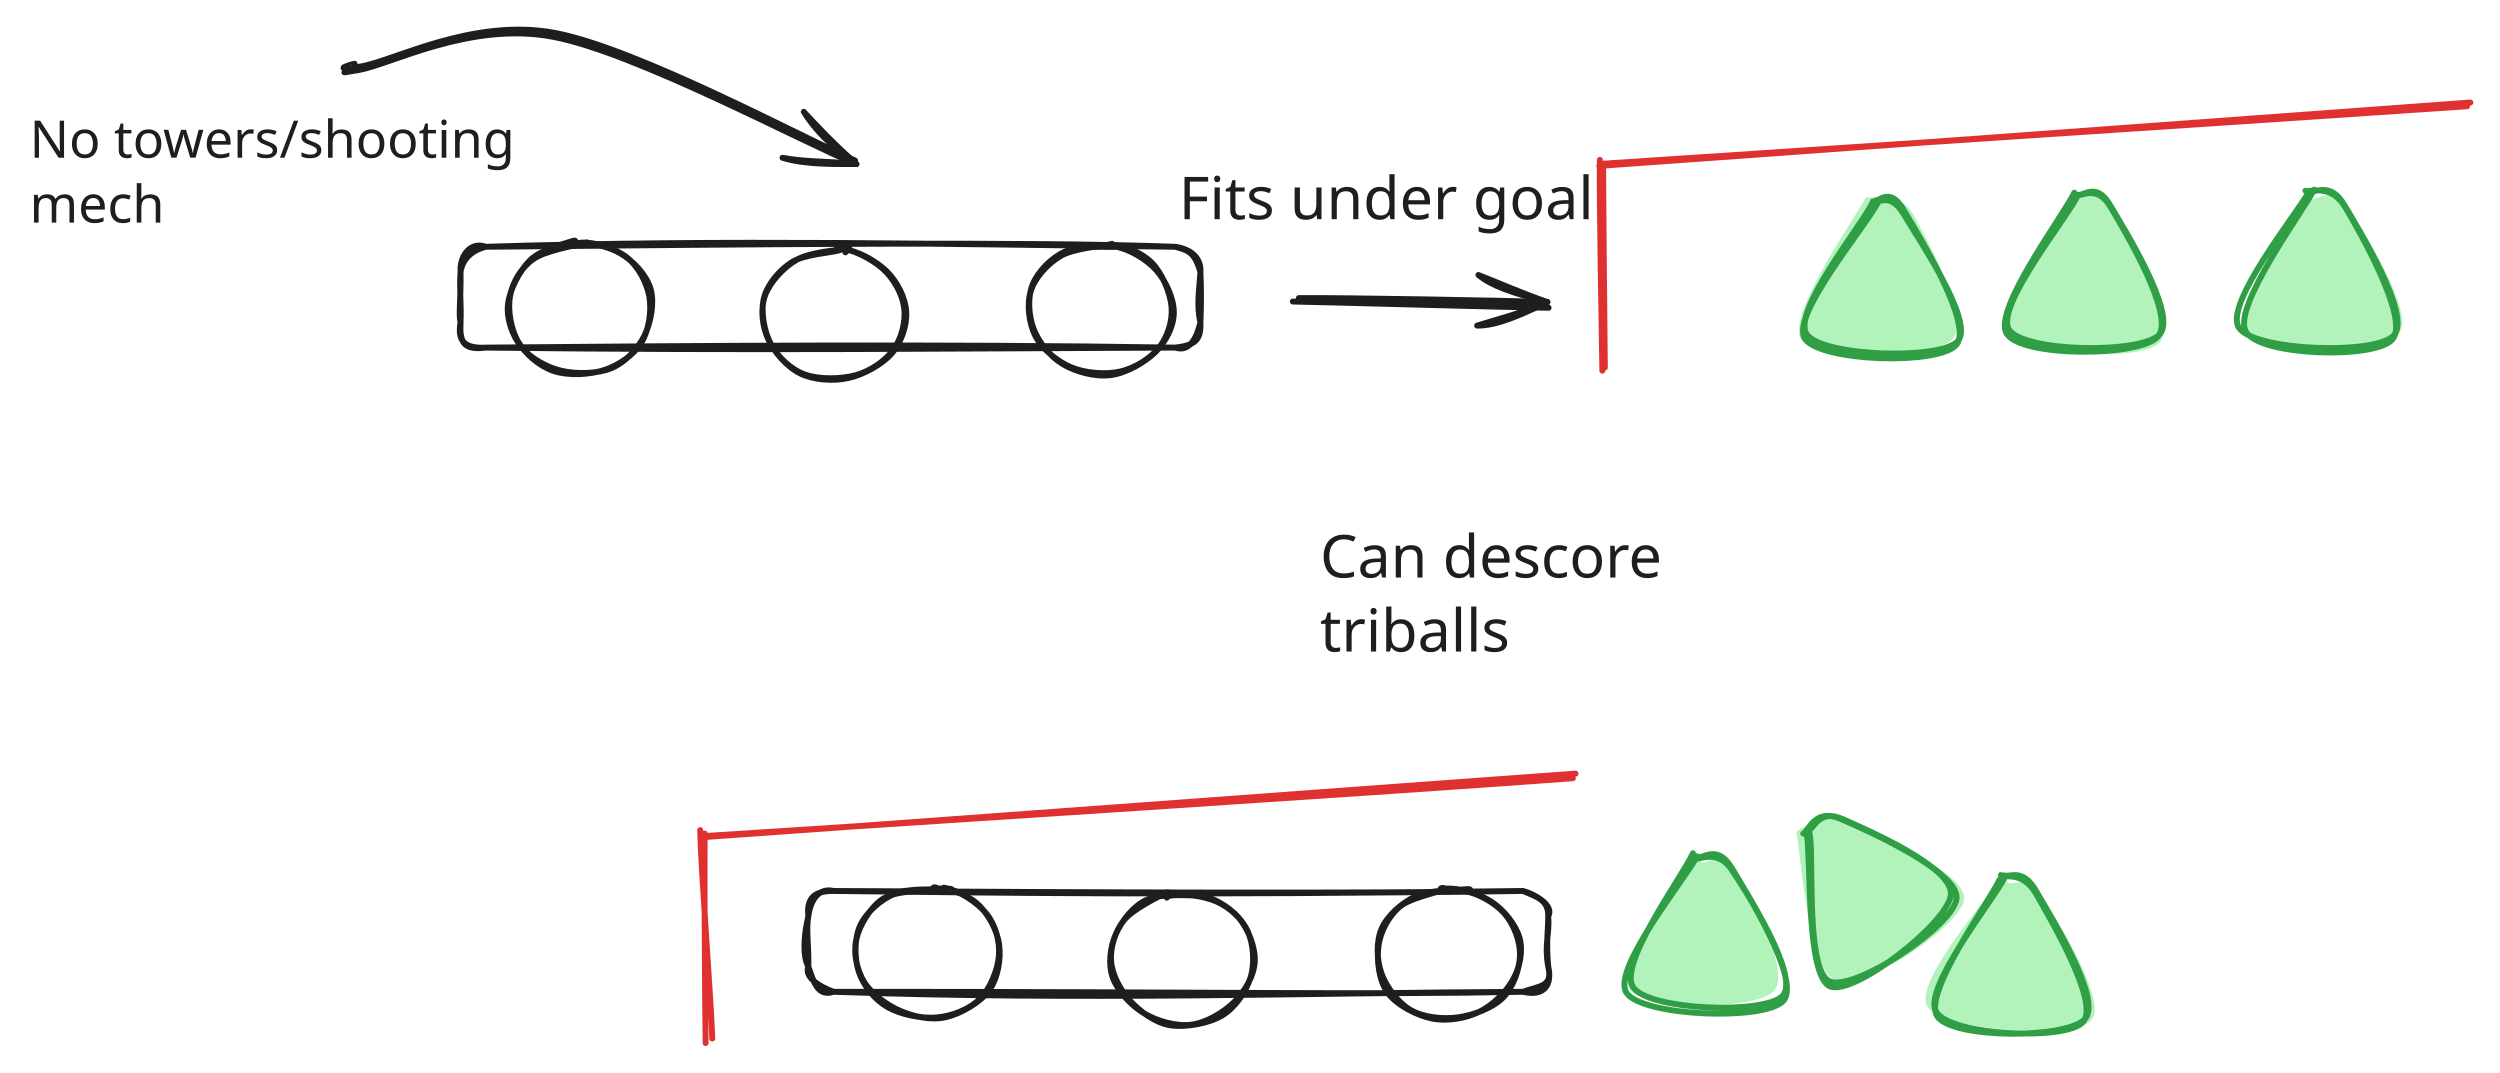
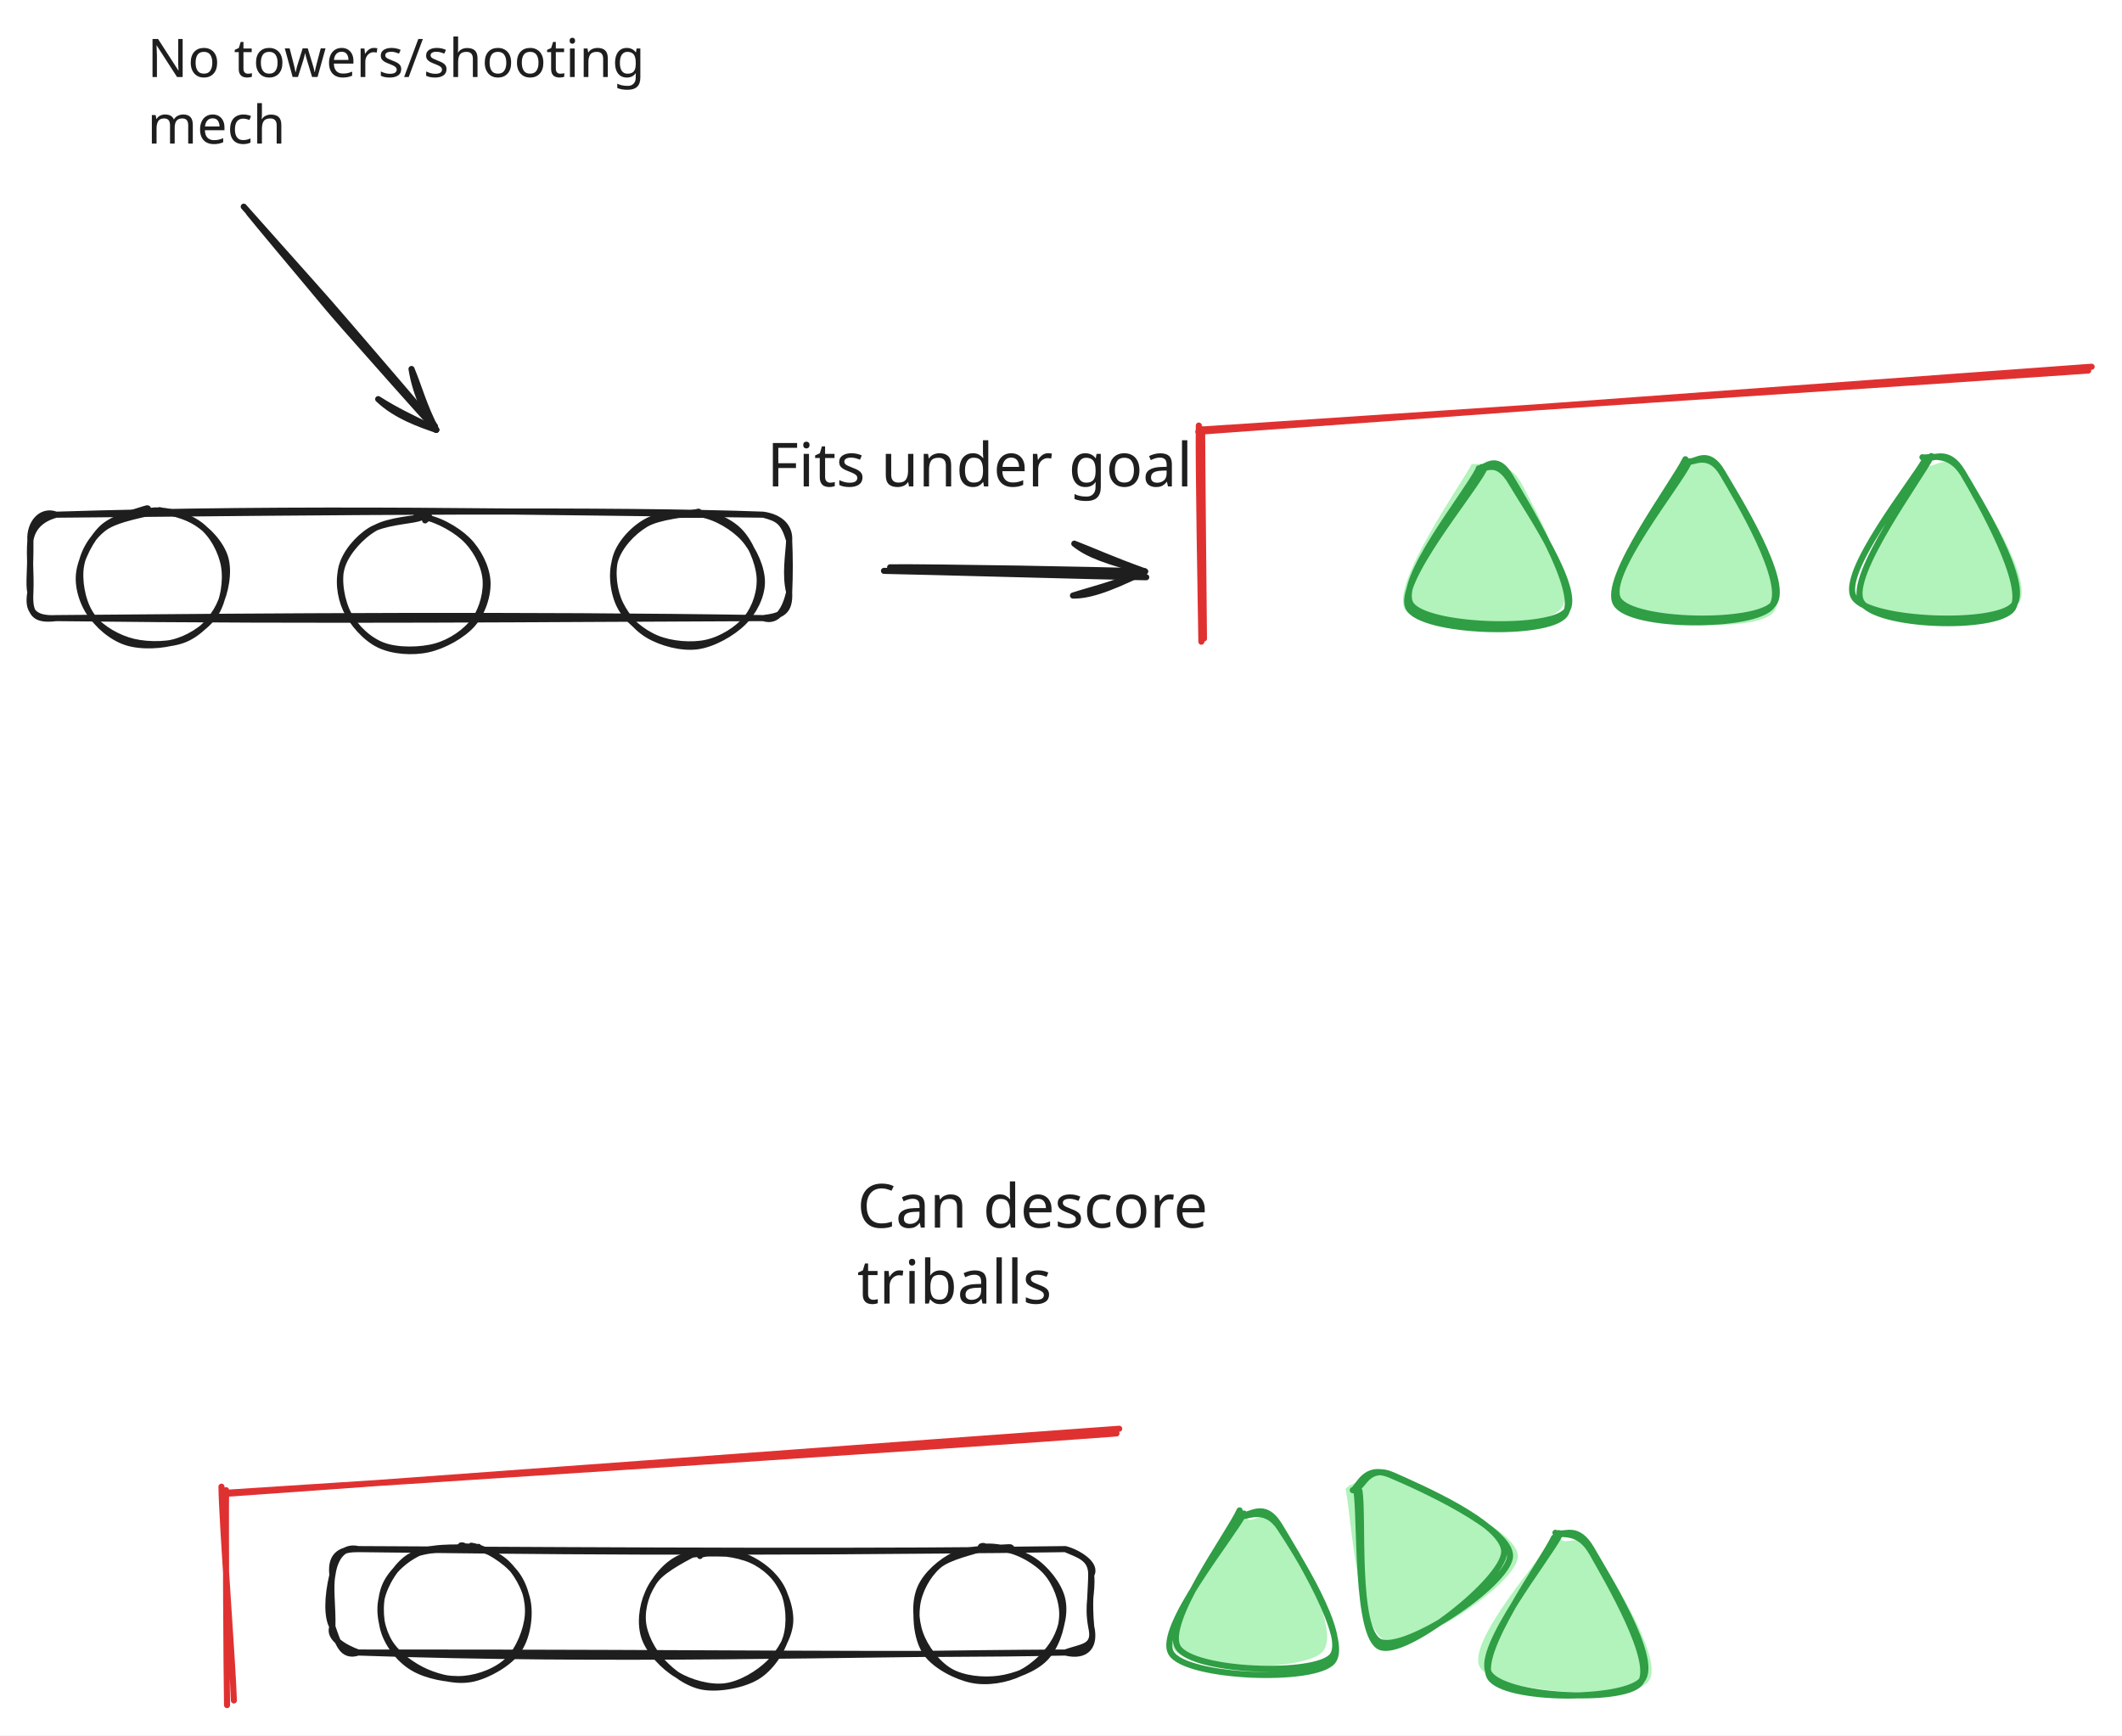
- <svg xmlns="http://www.w3.org/2000/svg" version="1.1" viewBox="0 0 844.064 362.169" width="844.064" height="362.169">
+ <svg xmlns="http://www.w3.org/2000/svg" version="1.1" viewBox="0 0 698.57 571.268" width="1397.141" height="1142.537">
  <defs>
    <style class="style-fonts">
      @font-face {
        font-family: "Virgil";
        src: url("https://excalidraw.com/Virgil.woff2");
      }
      @font-face {
        font-family: "Cascadia";
        src: url("https://excalidraw.com/Cascadia.woff2");
      }
      @font-face {
        font-family: "Assistant";
        src: url("https://excalidraw.com/Assistant-Regular.woff2");
      }
    </style>
  </defs>
-   <rect x="0" y="0" width="844.064" height="362.169" fill="#ffffff" />
-   <g stroke-linecap="round" transform="translate(155.4935 83.31863) rotate(0 124.9009 17.01862)">
+   <rect x="0" y="0" width="698.57" height="571.268" fill="#ffffff" />
+   <g stroke-linecap="round" transform="translate(10 169.4175) rotate(0 124.9009 17.01862)">
    <path d="M8.51 0 C88.5 -2.53, 166.2 -0.9, 241.29 0 M8.51 0 C101.76 -0.91, 192.75 -1.82, 241.29 0 M241.29 0 C246.2 1.29, 247.93 2.26, 249.8 8.51 M241.29 0 C247.27 0.9, 250.08 4.25, 249.8 8.51 M249.8 8.51 C249.53 13.43, 248.39 19.83, 249.8 25.53 M249.8 8.51 C250.04 13.81, 250.07 19.67, 249.8 25.53 M249.8 25.53 C248.54 30.77, 246.16 35.65, 241.29 34.04 M249.8 25.53 C250.08 31.73, 247.77 33.26, 241.29 34.04 M241.29 34.04 C169.7 34.28, 98.88 35.12, 8.51 34.04 M241.29 34.04 C161.06 32.78, 79.43 33.43, 8.51 34.04 M8.51 34.04 C1.07 34.98, -0.36 32.39, 0 25.53 M8.51 34.04 C0.9 34.45, -1.04 31.41, 0 25.53 M0 25.53 C-0.7 22.81, 0.14 17.67, 0 8.51 M0 25.53 C0.26 19.47, -0.43 13.82, 0 8.51 M0 8.51 C0.62 4.39, 3.39 1.39, 8.51 0 M0 8.51 C-0.35 2.68, 3.65 -1.85, 8.51 0" stroke="#1e1e1e" stroke-width="2" fill="none" />
  </g>
-   <g stroke-linecap="round" transform="translate(347.3717 82.29003) rotate(0 24.24707 22.11435)">
+   <g stroke-linecap="round" transform="translate(201.8782 168.3889) rotate(0 24.24707 22.11435)">
    <path d="M29.07 0.95 C33.85 1.74, 39.71 5.21, 43.03 8.93 C46.34 12.65, 49 18.69, 48.95 23.29 C48.91 27.9, 46.3 33.05, 42.75 36.56 C39.2 40.07, 32.85 43.69, 27.62 44.36 C22.4 45.04, 15.76 43.24, 11.42 40.63 C7.08 38.02, 3.28 33.19, 1.59 28.7 C-0.1 24.21, -0.5 18.06, 1.29 13.71 C3.08 9.36, 7.56 4.7, 12.34 2.59 C17.13 0.48, 26.83 1.23, 30 1.04 C33.16 0.85, 31.36 1.09, 31.34 1.45 M27.15 0.34 C32.07 0.5, 37.98 2.88, 41.48 6.38 C44.98 9.88, 47.76 16.54, 48.17 21.33 C48.57 26.12, 46.83 31.47, 43.93 35.11 C41.03 38.74, 35.7 42.06, 30.76 43.16 C25.81 44.26, 19.01 43.69, 14.27 41.71 C9.52 39.74, 4.56 35.59, 2.29 31.31 C0.02 27.02, -0.76 20.51, 0.64 15.99 C2.04 11.46, 6.29 6.77, 10.7 4.15 C15.1 1.53, 24.45 0.85, 27.07 0.27 C29.69 -0.31, 26.57 0.34, 26.42 0.68" stroke="#1e1e1e" stroke-width="2" fill="none" />
  </g>
-   <g stroke-linecap="round" transform="translate(257.289 83.95168) rotate(0 24.24707 22.11435)">
+   <g stroke-linecap="round" transform="translate(111.7955 170.0506) rotate(0 24.24707 22.11435)">
    <path d="M27.21 0.2 C32.06 0.52, 38.5 4.15, 42.08 7.66 C45.65 11.16, 48.39 16.6, 48.68 21.22 C48.97 25.84, 47.06 31.61, 43.8 35.36 C40.55 39.1, 34.3 42.54, 29.16 43.68 C24.02 44.82, 17.48 44.36, 12.97 42.18 C8.45 39.99, 4.07 34.94, 2.07 30.56 C0.07 26.18, -0.61 20.36, 0.98 15.9 C2.58 11.44, 7.08 6.42, 11.64 3.78 C16.21 1.14, 25.63 0.51, 28.38 0.09 C31.13 -0.34, 28.26 0.81, 28.15 1.24 M25.31 -0.24 C30.22 -0.1, 36.97 3.41, 40.75 6.77 C44.53 10.13, 47.38 15.39, 47.98 19.94 C48.59 24.49, 47.11 30.26, 44.4 34.06 C41.68 37.85, 36.69 41.3, 31.68 42.7 C26.68 44.1, 19.15 44.22, 14.36 42.45 C9.56 40.69, 5.21 36.45, 2.93 32.13 C0.65 27.81, -0.52 21.15, 0.67 16.56 C1.86 11.96, 5.88 7.2, 10.08 4.55 C14.28 1.89, 23.15 1.4, 25.88 0.61 C28.6 -0.18, 26.5 -0.37, 26.43 -0.2" stroke="#1e1e1e" stroke-width="2" fill="none" />
  </g>
-   <g stroke-linecap="round" transform="translate(171.377 81.9475) rotate(0 24.24707 22.11435)">
+   <g stroke-linecap="round" transform="translate(25.88348 168.0464) rotate(0 24.24707 22.11435)">
    <path d="M24.53 0.01 C29.54 -0.38, 36.36 1.9, 40.25 4.95 C44.14 8, 47.05 13.51, 47.87 18.31 C48.69 23.1, 47.71 29.6, 45.19 33.71 C42.66 37.82, 37.63 41.35, 32.72 42.96 C27.81 44.57, 20.58 44.95, 15.72 43.37 C10.87 41.79, 6.06 37.68, 3.58 33.46 C1.09 29.24, -0.01 22.68, 0.82 18.04 C1.66 13.39, 4.48 8.58, 8.57 5.61 C12.65 2.64, 22.42 1.1, 25.34 0.24 C28.25 -0.62, 26.1 0.19, 26.04 0.46 M21.59 0.32 C26.52 -0.55, 33.56 1.01, 38 3.56 C42.45 6.1, 46.92 10.95, 48.28 15.59 C49.64 20.23, 48.38 26.96, 46.18 31.42 C43.98 35.87, 39.76 40.36, 35.09 42.33 C30.41 44.3, 23.19 44.41, 18.11 43.22 C13.04 42.03, 7.65 38.92, 4.65 35.2 C1.65 31.48, -0.38 25.79, 0.12 20.91 C0.61 16.02, 3.99 9.47, 7.6 5.9 C11.2 2.33, 19.36 0.29, 21.74 -0.52 C24.13 -1.33, 21.88 0.52, 21.89 1.03" stroke="#1e1e1e" stroke-width="2" fill="none" />
  </g>
-   <g transform="translate(10 37.90111) rotate(0 81.8244 21.90934)">
+   <g transform="translate(48.50653 10) rotate(0 81.74167 21.90934)">
    <text x="0" y="15.354" font-family="Virgil, Segoe UI Emoji" font-size="17.527px" fill="#1e1e1e" text-anchor="start" style="white-space: pre;" direction="ltr" dominant-baseline="alphabetic">No towers/shooting</text>
    <text x="0" y="37.263" font-family="Virgil, Segoe UI Emoji" font-size="17.527px" fill="#1e1e1e" text-anchor="start" style="white-space: pre;" direction="ltr" dominant-baseline="alphabetic">mech</text>
  </g>
  <g stroke-linecap="round">
-     <g transform="translate(120.6474 22.60403) rotate(0 83.87177 9.992065)">
-       <path d="M-0.95 -1.09 C-0.99 -1.23, -10.43 1.62, 0.85 -0.11 C12.14 -1.84, 38.9 -16.76, 66.76 -11.48 C94.63 -6.19, 151.15 24.26, 168.05 31.59 M0.76 0.96 C0.53 0.89, -10.53 2.92, 0.35 1.06 C11.24 -0.79, 38.05 -15.47, 66.07 -10.18 C94.08 -4.9, 151.66 26.13, 168.46 32.78" stroke="#1e1e1e" stroke-width="2" fill="none" />
+     <g transform="translate(81.18934 69.11577) rotate(0 30.85406 35.50147)">
+       <path d="M-0.95 -1.09 C2.5 2.86, 16.04 17.94, 21.82 24.48 C27.6 31.01, 27.03 30.33, 33.73 38.11 C40.43 45.89, 57.28 65.52, 62.01 71.17 M0.76 0.96 C4.02 4.99, 15.94 19.24, 21.32 25.65 C26.7 32.06, 26.18 31.62, 33.03 39.4 C39.88 47.19, 57.79 67.38, 62.42 72.37" stroke="#1e1e1e" stroke-width="2" fill="none" />
    </g>
-     <g transform="translate(120.6474 22.60403) rotate(0 83.87177 9.992065)">
-       <path d="M143.55 30.67 C151.57 33.12, 162.06 32.75, 168.46 32.78 M143.55 30.67 C151.26 32.12, 157.32 31.71, 168.46 32.78" stroke="#1e1e1e" stroke-width="2" fill="none" />
+     <g transform="translate(81.18934 69.11577) rotate(0 30.85406 35.50147)">
+       <path d="M43.31 62.26 C49.1 67.82, 57.3 70.6, 62.42 72.37 M43.31 62.26 C49.33 66.09, 53.67 68.05, 62.42 72.37" stroke="#1e1e1e" stroke-width="2" fill="none" />
    </g>
-     <g transform="translate(120.6474 22.60403) rotate(0 83.87177 9.992065)">
-       <path d="M150.73 15.15 C156.02 23.67, 163.67 29.41, 168.46 32.78 M150.73 15.15 C156.35 21.21, 160.29 25.4, 168.46 32.78" stroke="#1e1e1e" stroke-width="2" fill="none" />
+     <g transform="translate(81.18934 69.11577) rotate(0 30.85406 35.50147)">
+       <path d="M54.28 52.34 C55.81 61.72, 59.68 68.42, 62.42 72.37 M54.28 52.34 C57.07 59.12, 58.17 64.02, 62.42 72.37" stroke="#1e1e1e" stroke-width="2" fill="none" />
    </g>
  </g>
  <mask />
  <g stroke-linecap="round">
-     <g transform="translate(540.5389 55.59555) rotate(0 0.5563049 34.7103)">
+     <g transform="translate(395.0454 141.6944) rotate(0 0.5563049 34.7103)">
      <path d="M0.7 -0.38 C0.73 10.97, 1.19 56.76, 1.3 68.48 M-0.39 -1.62 C-0.6 9.82, 0.26 57.94, 0.45 69.53" stroke="#e03131" stroke-width="2" fill="none" />
    </g>
  </g>
  <mask />
  <g stroke-linecap="round">
-     <g transform="translate(540.8758 55.48645) rotate(0 146.7521 -10.16794)">
+     <g transform="translate(395.3823 141.5853) rotate(0 146.7521 -10.16794)">
      <path d="M-0.88 0.53 C47.93 -2.91, 244.13 -17.25, 293.19 -20.87 M0.86 -0.24 C49.45 -3.5, 243.43 -16.27, 292.07 -19.61" stroke="#e03131" stroke-width="2" fill="none" />
    </g>
  </g>
  <mask />
  <g stroke-linecap="round">
-     <g transform="translate(632.3986 67.60094) rotate(0 2.599396 23.81223)" fill-rule="evenodd">
+     <g transform="translate(486.9052 153.6998) rotate(0 2.599396 23.81223)" fill-rule="evenodd">
      <path d="M-2.39 -0.94 C-6.46 6.57, -29.22 38.87, -24.37 46.85 C-19.52 54.83, 20.3 53.83, 26.71 46.96 C33.11 40.09, 18.26 13.64, 14.07 5.64 C9.87 -2.35, 3.7 0.13, 1.55 -1.02" stroke="none" stroke-width="0" fill="#b2f2bb" fill-rule="evenodd" />
      <path d="M-0.34 1.15 C-4.18 8.83, -27.32 37.42, -22.48 45.14 C-17.64 52.86, 23.2 54.13, 28.71 47.46 C34.22 40.78, 15.22 13.01, 10.58 5.11 C5.95 -2.79, 2.47 1.08, 0.9 0.05 M1.68 0.7 C-2.32 8.64, -27.58 38.52, -23.15 46.52 C-18.73 54.52, 22.64 55.92, 28.21 48.69 C33.78 41.45, 14.98 11.16, 10.26 3.13 C5.54 -4.91, 1.68 0.83, -0.1 0.46" stroke="#2f9e44" stroke-width="2" fill="none" />
    </g>
  </g>
  <mask />
  <g stroke-linecap="round">
-     <g transform="translate(779.5224 65.49978) rotate(0 2.599396 23.81223)" fill-rule="evenodd">
+     <g transform="translate(634.0289 151.5987) rotate(0 2.599396 23.81223)" fill-rule="evenodd">
      <path d="M-0.03 0.65 C-3.89 8.57, -26.63 39.18, -21.55 46.91 C-16.48 54.64, 24.71 54.11, 30.43 47.01 C36.16 39.9, 17.82 11.86, 12.81 4.29 C7.79 -3.28, 2.65 2.69, 0.34 1.58" stroke="none" stroke-width="0" fill="#b2f2bb" fill-rule="evenodd" />
      <path d="M-0.28 -0.29 C-4.38 7.06, -28.52 37.04, -23.68 45.03 C-18.84 53.02, 22.83 54.54, 28.78 47.66 C34.72 40.78, 16.77 11.84, 12.01 3.74 C7.24 -4.37, 2.24 -0.2, 0.2 -0.97 M1.77 -1.48 C-2.02 5.95, -25.75 37.93, -21.33 46.35 C-16.9 54.76, 22.69 55.94, 28.31 49 C33.94 42.05, 17.34 13.04, 12.43 4.69 C7.51 -3.65, 0.72 -0.52, -1.16 -1.09" stroke="#2f9e44" stroke-width="2" fill="none" />
    </g>
  </g>
  <mask />
  <g stroke-linecap="round">
-     <g transform="translate(700.9202 66.04989) rotate(0 2.599396 23.81223)" fill-rule="evenodd">
+     <g transform="translate(555.4268 152.1488) rotate(0 2.599396 23.81223)" fill-rule="evenodd">
      <path d="M2.24 -0.62 C-1.65 6.76, -26.25 37.41, -21.87 45.71 C-17.48 54.01, 23.12 56.55, 28.54 49.21 C33.96 41.86, 15.61 9.52, 10.65 1.65 C5.7 -6.22, 0.96 2.44, -1.19 1.98" stroke="none" stroke-width="0" fill="#b2f2bb" fill-rule="evenodd" />
      <path d="M0.58 0.04 C-3.09 7.63, -27.3 37.39, -22.67 45.16 C-18.03 52.93, 22.71 53.65, 28.4 46.65 C34.09 39.65, 16.08 10.98, 11.48 3.15 C6.88 -4.68, 2.7 0.16, 0.78 -0.31 M-0.58 -0.99 C-4.31 6.82, -28.16 38.47, -23.44 46.54 C-18.72 54.62, 21.9 54.59, 27.74 47.46 C33.58 40.34, 16.3 11.72, 11.63 3.8 C6.96 -4.13, 1.43 0.64, -0.28 -0.08" stroke="#2f9e44" stroke-width="2" fill="none" />
    </g>
  </g>
  <mask />
  <g stroke-linecap="round">
-     <g transform="translate(436.8357 102.0379) rotate(0 42.48755 0.728302)">
+     <g transform="translate(291.3422 188.1368) rotate(0 42.48755 0.728302)">
      <path d="M-0.33 -0.23 C14.17 0.03, 71.6 1.69, 86 1.87 M1.69 -1.4 C16.21 -1.53, 71.56 -0.58, 85.58 -0.04" stroke="#1e1e1e" stroke-width="2" fill="none" />
    </g>
-     <g transform="translate(436.8357 102.0379) rotate(0 42.48755 0.728302)">
+     <g transform="translate(291.3422 188.1368) rotate(0 42.48755 0.728302)">
      <path d="M61.88 7.9 C66.56 7.96, 72.72 6.33, 85.58 -0.04 M61.88 7.9 C67.88 5.96, 74.22 4.62, 85.58 -0.04" stroke="#1e1e1e" stroke-width="2" fill="none" />
    </g>
-     <g transform="translate(436.8357 102.0379) rotate(0 42.48755 0.728302)">
+     <g transform="translate(291.3422 188.1368) rotate(0 42.48755 0.728302)">
      <path d="M62.32 -9.19 C66.95 -5.46, 73.01 -3.42, 85.58 -0.04 M62.32 -9.19 C68.27 -6.91, 74.51 -4.01, 85.58 -0.04" stroke="#1e1e1e" stroke-width="2" fill="none" />
    </g>
  </g>
  <mask />
-   <g transform="translate(445.6826 177.4631) rotate(0 59.69994 25)">
+   <g transform="translate(282.1891 386.562) rotate(0 59.69167 25)">
    <text x="0" y="17.52" font-family="Virgil, Segoe UI Emoji" font-size="20px" fill="#1e1e1e" text-anchor="start" style="white-space: pre;" direction="ltr" dominant-baseline="alphabetic">Can descore</text>
    <text x="0" y="42.52" font-family="Virgil, Segoe UI Emoji" font-size="20px" fill="#1e1e1e" text-anchor="start" style="white-space: pre;" direction="ltr" dominant-baseline="alphabetic">triballs</text>
  </g>
-   <g transform="translate(397.9845 56.49522) rotate(0 74.66991 12.5)">
+   <g transform="translate(252.491 142.5941) rotate(0 74.675 12.5)">
    <text x="0" y="17.52" font-family="Virgil, Segoe UI Emoji" font-size="20px" fill="#1e1e1e" text-anchor="start" style="white-space: pre;" direction="ltr" dominant-baseline="alphabetic">Fits under goal</text>
  </g>
-   <g stroke-linecap="round" transform="translate(272.9201 300.8152) rotate(0 124.9009 17.01862)">
+   <g stroke-linecap="round" transform="translate(109.4266 509.9141) rotate(0 124.9009 17.01862)">
    <path d="M8.51 0 C65.63 0.63, 124.81 1.53, 241.29 0 M8.51 0 C98.15 0.48, 186.13 0.95, 241.29 0 M241.29 0 C245.5 1.87, 249.96 2.87, 249.8 8.51 M241.29 0 C245.38 1.04, 251.9 4.98, 249.8 8.51 M249.8 8.51 C250.31 14.61, 248.41 17.83, 249.8 25.53 M249.8 8.51 C249.81 12.92, 249.03 17.17, 249.8 25.53 M249.8 25.53 C251.22 31.69, 248.48 35.75, 241.29 34.04 M249.8 25.53 C251.51 32.54, 246.67 31.99, 241.29 34.04 M241.29 34.04 C167.61 34.41, 92.66 36.96, 8.51 34.04 M241.29 34.04 C188.62 35.12, 136.08 34, 8.51 34.04 M8.51 34.04 C3.01 35.85, 1.77 30.49, 0 25.53 M8.51 34.04 C4.04 32.41, -1.47 29.24, 0 25.53 M0 25.53 C-1.79 22.5, -1.76 15.89, 0 8.51 M0 25.53 C0.18 19.19, -0.84 12.69, 0 8.51 M0 8.51 C0.82 2.52, 3.8 -1.12, 8.51 0 M0 8.51 C-0.85 1.28, 3.52 -0.04, 8.51 0" stroke="#1e1e1e" stroke-width="2" fill="none" />
  </g>
-   <g stroke-linecap="round" transform="translate(464.7983 299.7866) rotate(0 24.24707 22.11435)">
+   <g stroke-linecap="round" transform="translate(301.3049 508.8855) rotate(0 24.24707 22.11435)">
    <path d="M29.15 0.98 C33.91 1.59, 39.87 4.96, 43.08 8.57 C46.28 12.18, 48.46 17.9, 48.39 22.65 C48.31 27.4, 46.12 33.54, 42.64 37.05 C39.15 40.55, 32.68 42.99, 27.49 43.69 C22.3 44.39, 15.81 43.73, 11.5 41.25 C7.19 38.77, 3.24 33.41, 1.61 28.81 C-0.02 24.21, -0.21 18, 1.71 13.67 C3.63 9.34, 8.45 5.03, 13.15 2.83 C17.85 0.63, 26.96 0.71, 29.92 0.46 C32.88 0.21, 30.94 0.91, 30.94 1.31 M22.71 0.26 C27.81 -0.19, 34.5 1.9, 38.76 4.67 C43.01 7.43, 47.01 12.51, 48.24 16.87 C49.46 21.23, 48.38 26.67, 46.11 30.83 C43.84 34.99, 39.21 39.64, 34.62 41.84 C30.04 44.05, 23.75 45.15, 18.6 44.08 C13.45 43.01, 6.74 39.52, 3.74 35.44 C0.74 31.35, -0.02 24.39, 0.61 19.58 C1.24 14.77, 4.01 9.68, 7.54 6.55 C11.07 3.42, 19.47 1.86, 21.81 0.81 C24.16 -0.24, 21.5 -0.1, 21.61 0.26" stroke="#1e1e1e" stroke-width="2" fill="none" />
  </g>
-   <g stroke-linecap="round" transform="translate(374.7156 301.4483) rotate(0 24.24707 22.11435)">
+   <g stroke-linecap="round" transform="translate(211.2222 510.5472) rotate(0 24.24707 22.11435)">
    <path d="M29.23 0.51 C34.15 1.09, 40.18 4.58, 43.46 8.36 C46.75 12.15, 49.17 18.48, 48.93 23.21 C48.7 27.95, 45.63 33.23, 42.06 36.78 C38.49 40.33, 32.61 43.85, 27.53 44.51 C22.46 45.16, 16.02 43.35, 11.6 40.7 C7.17 38.06, 2.57 33.11, 0.98 28.63 C-0.61 24.16, 0.09 18.27, 2.05 13.86 C4.01 9.46, 7.87 4.36, 12.75 2.21 C17.62 0.06, 27.89 0.99, 31.3 0.95 C34.7 0.91, 33.31 1.7, 33.18 1.98 M19.61 1.16 C24.37 -0.04, 31.55 0.98, 36.04 2.95 C40.53 4.93, 44.66 8.77, 46.57 13.02 C48.49 17.28, 48.97 23.74, 47.53 28.47 C46.08 33.2, 42.43 38.7, 37.91 41.4 C33.39 44.11, 25.6 45.53, 20.42 44.71 C15.24 43.88, 10.19 40.05, 6.85 36.46 C3.52 32.86, 0.79 27.66, 0.43 23.14 C0.06 18.62, 1.67 13.16, 4.67 9.35 C7.68 5.53, 16.01 1.54, 18.43 0.25 C20.85 -1.03, 18.91 1.27, 19.21 1.63" stroke="#1e1e1e" stroke-width="2" fill="none" />
  </g>
-   <g stroke-linecap="round" transform="translate(288.8036 299.4441) rotate(0 24.24707 22.11435)">
+   <g stroke-linecap="round" transform="translate(125.3101 508.543) rotate(0 24.24707 22.11435)">
    <path d="M29.83 0.25 C34.84 1.04, 41.11 5.19, 44.21 9 C47.32 12.82, 48.82 18.33, 48.46 23.13 C48.1 27.93, 45.56 34.31, 42.06 37.8 C38.56 41.29, 32.67 43.63, 27.45 44.08 C22.23 44.53, 15.13 43.08, 10.75 40.51 C6.37 37.95, 2.68 33.27, 1.16 28.69 C-0.37 24.11, -0.41 17.45, 1.62 13.05 C3.64 8.65, 8.44 4.32, 13.32 2.28 C18.19 0.24, 27.88 1.02, 30.84 0.8 C33.81 0.58, 31.32 0.56, 31.11 0.97 M26.29 0.48 C31.12 0.25, 37.14 2.27, 40.85 5.41 C44.55 8.54, 47.79 14.36, 48.51 19.28 C49.22 24.21, 48.14 30.82, 45.14 34.94 C42.14 39.06, 35.52 42.84, 30.51 43.99 C25.51 45.14, 19.68 43.81, 15.09 41.83 C10.5 39.84, 5.42 36.1, 2.95 32.08 C0.49 28.05, -0.74 22.34, 0.31 17.68 C1.35 13.01, 4.97 6.9, 9.21 4.07 C13.46 1.25, 22.94 1.36, 25.8 0.72 C28.65 0.08, 26.34 0.05, 26.37 0.22" stroke="#1e1e1e" stroke-width="2" fill="none" />
  </g>
  <g stroke-linecap="round">
-     <g transform="translate(238.0056 281.6257) rotate(0 0.5563049 34.7103)">
+     <g transform="translate(74.51216 490.7246) rotate(0 0.5563049 34.7103)">
      <path d="M-0.09 -0.21 C-0.24 11.7, 0.02 58.94, 0.23 70.54 M-1.6 -1.36 C-1.47 10.31, 2.13 56.99, 2.48 69.01" stroke="#e03131" stroke-width="2" fill="none" />
    </g>
  </g>
  <mask />
  <g stroke-linecap="round">
-     <g transform="translate(238.3425 281.5166) rotate(0 146.7521 -10.16794)">
+     <g transform="translate(74.84907 490.6155) rotate(0 146.7521 -10.16794)">
      <path d="M-0.88 1.12 C48.07 -2.23, 244.67 -16.83, 293.6 -20.32 M0.86 0.67 C49.66 -2.46, 243.65 -15.02, 292.7 -18.77" stroke="#e03131" stroke-width="2" fill="none" />
    </g>
  </g>
  <mask />
  <g stroke-linecap="round">
-     <g transform="translate(572.8942 289.0772) rotate(0 2.599396 23.81223)" fill-rule="evenodd">
+     <g transform="translate(409.4007 498.1761) rotate(0 2.599396 23.81223)" fill-rule="evenodd">
      <path d="M-0.19 0.84 C-3.82 8.37, -27.31 37.16, -22.94 44.61 C-18.57 52.05, 19.96 52.17, 26.02 45.51 C32.08 38.84, 17.44 11.86, 13.41 4.62 C9.38 -2.61, 3.78 2.63, 1.85 2.1" stroke="none" stroke-width="0" fill="#b2f2bb" fill-rule="evenodd" />
      <path d="M0.09 0.02 C-3.73 7.5, -28.69 37.87, -23.83 45.99 C-18.96 54.11, 23.38 55.78, 29.29 48.74 C35.21 41.7, 16.55 11.82, 11.65 3.76 C6.75 -4.3, 1.73 1.17, -0.09 0.39 M-1.32 -1.01 C-4.69 6.62, -26.62 36.15, -21.55 44.15 C-16.48 52.15, 23.53 53.56, 29.1 46.99 C34.67 40.42, 17 12.4, 11.89 4.73 C6.77 -2.94, 0.56 1.57, -1.62 0.98" stroke="#2f9e44" stroke-width="2" fill="none" />
    </g>
  </g>
  <mask />
  <g stroke-linecap="round">
-     <g transform="translate(675.9131 296.4931) rotate(0 2.599396 23.81223)" fill-rule="evenodd">
+     <g transform="translate(512.4196 505.592) rotate(0 2.599396 23.81223)" fill-rule="evenodd">
      <path d="M0.06 -0.84 C-4.1 6.25, -30.16 35.15, -25.18 43.32 C-20.2 51.5, 23.48 54.42, 29.93 48.22 C36.38 42.02, 18.21 13.92, 13.52 6.12 C8.84 -1.68, 4.12 2.81, 1.82 1.43" stroke="none" stroke-width="0" fill="#b2f2bb" fill-rule="evenodd" />
      <path d="M-0.83 0.54 C-4.49 8.3, -26.74 38.76, -21.9 46.56 C-17.07 54.36, 22.59 54.39, 28.17 47.36 C33.75 40.34, 16.15 12.46, 11.58 4.41 C7 -3.64, 2.75 -0.17, 0.72 -0.95 M0.94 -0.22 C-2.8 7.23, -26.69 36.9, -22.28 45.02 C-17.87 53.15, 21.72 55.09, 27.4 48.54 C33.07 41.99, 16.4 13.98, 11.78 5.72 C7.15 -2.55, 1.51 0.13, -0.37 -1.06" stroke="#2f9e44" stroke-width="2" fill="none" />
    </g>
  </g>
  <mask />
  <g stroke-linecap="round">
-     <g transform="translate(623.1067 275.1109) rotate(323.539 2.599396 23.81223)" fill-rule="evenodd">
+     <g transform="translate(459.6132 484.2098) rotate(323.539 2.599396 23.81223)" fill-rule="evenodd">
      <path d="M-2.18 -2.12 C-5.73 5.7, -26.64 37.4, -21.26 46.04 C-15.89 54.68, 24.26 56.49, 30.05 49.72 C35.84 42.96, 18.55 14.1, 13.49 5.45 C8.43 -3.2, 1.85 -1.09, -0.31 -2.18" stroke="none" stroke-width="0" fill="#b2f2bb" fill-rule="evenodd" />
      <path d="M1.09 1.12 C-2.6 8.56, -27.52 37.36, -23.02 45.18 C-18.52 52.99, 22.2 55.03, 28.1 48.01 C34.01 40.99, 17.18 11.12, 12.4 3.07 C7.62 -4.98, 1.5 0.16, -0.58 -0.29 M0.21 0.66 C-3.58 8.23, -28.49 39.04, -23.98 46.58 C-19.47 54.11, 21.12 53.02, 27.29 45.87 C33.45 38.72, 17.35 11.33, 13.02 3.67 C8.69 -3.98, 3.26 0.64, 1.3 -0.05" stroke="#2f9e44" stroke-width="2" fill="none" />
    </g>
  </g>
  <mask />
</svg>
